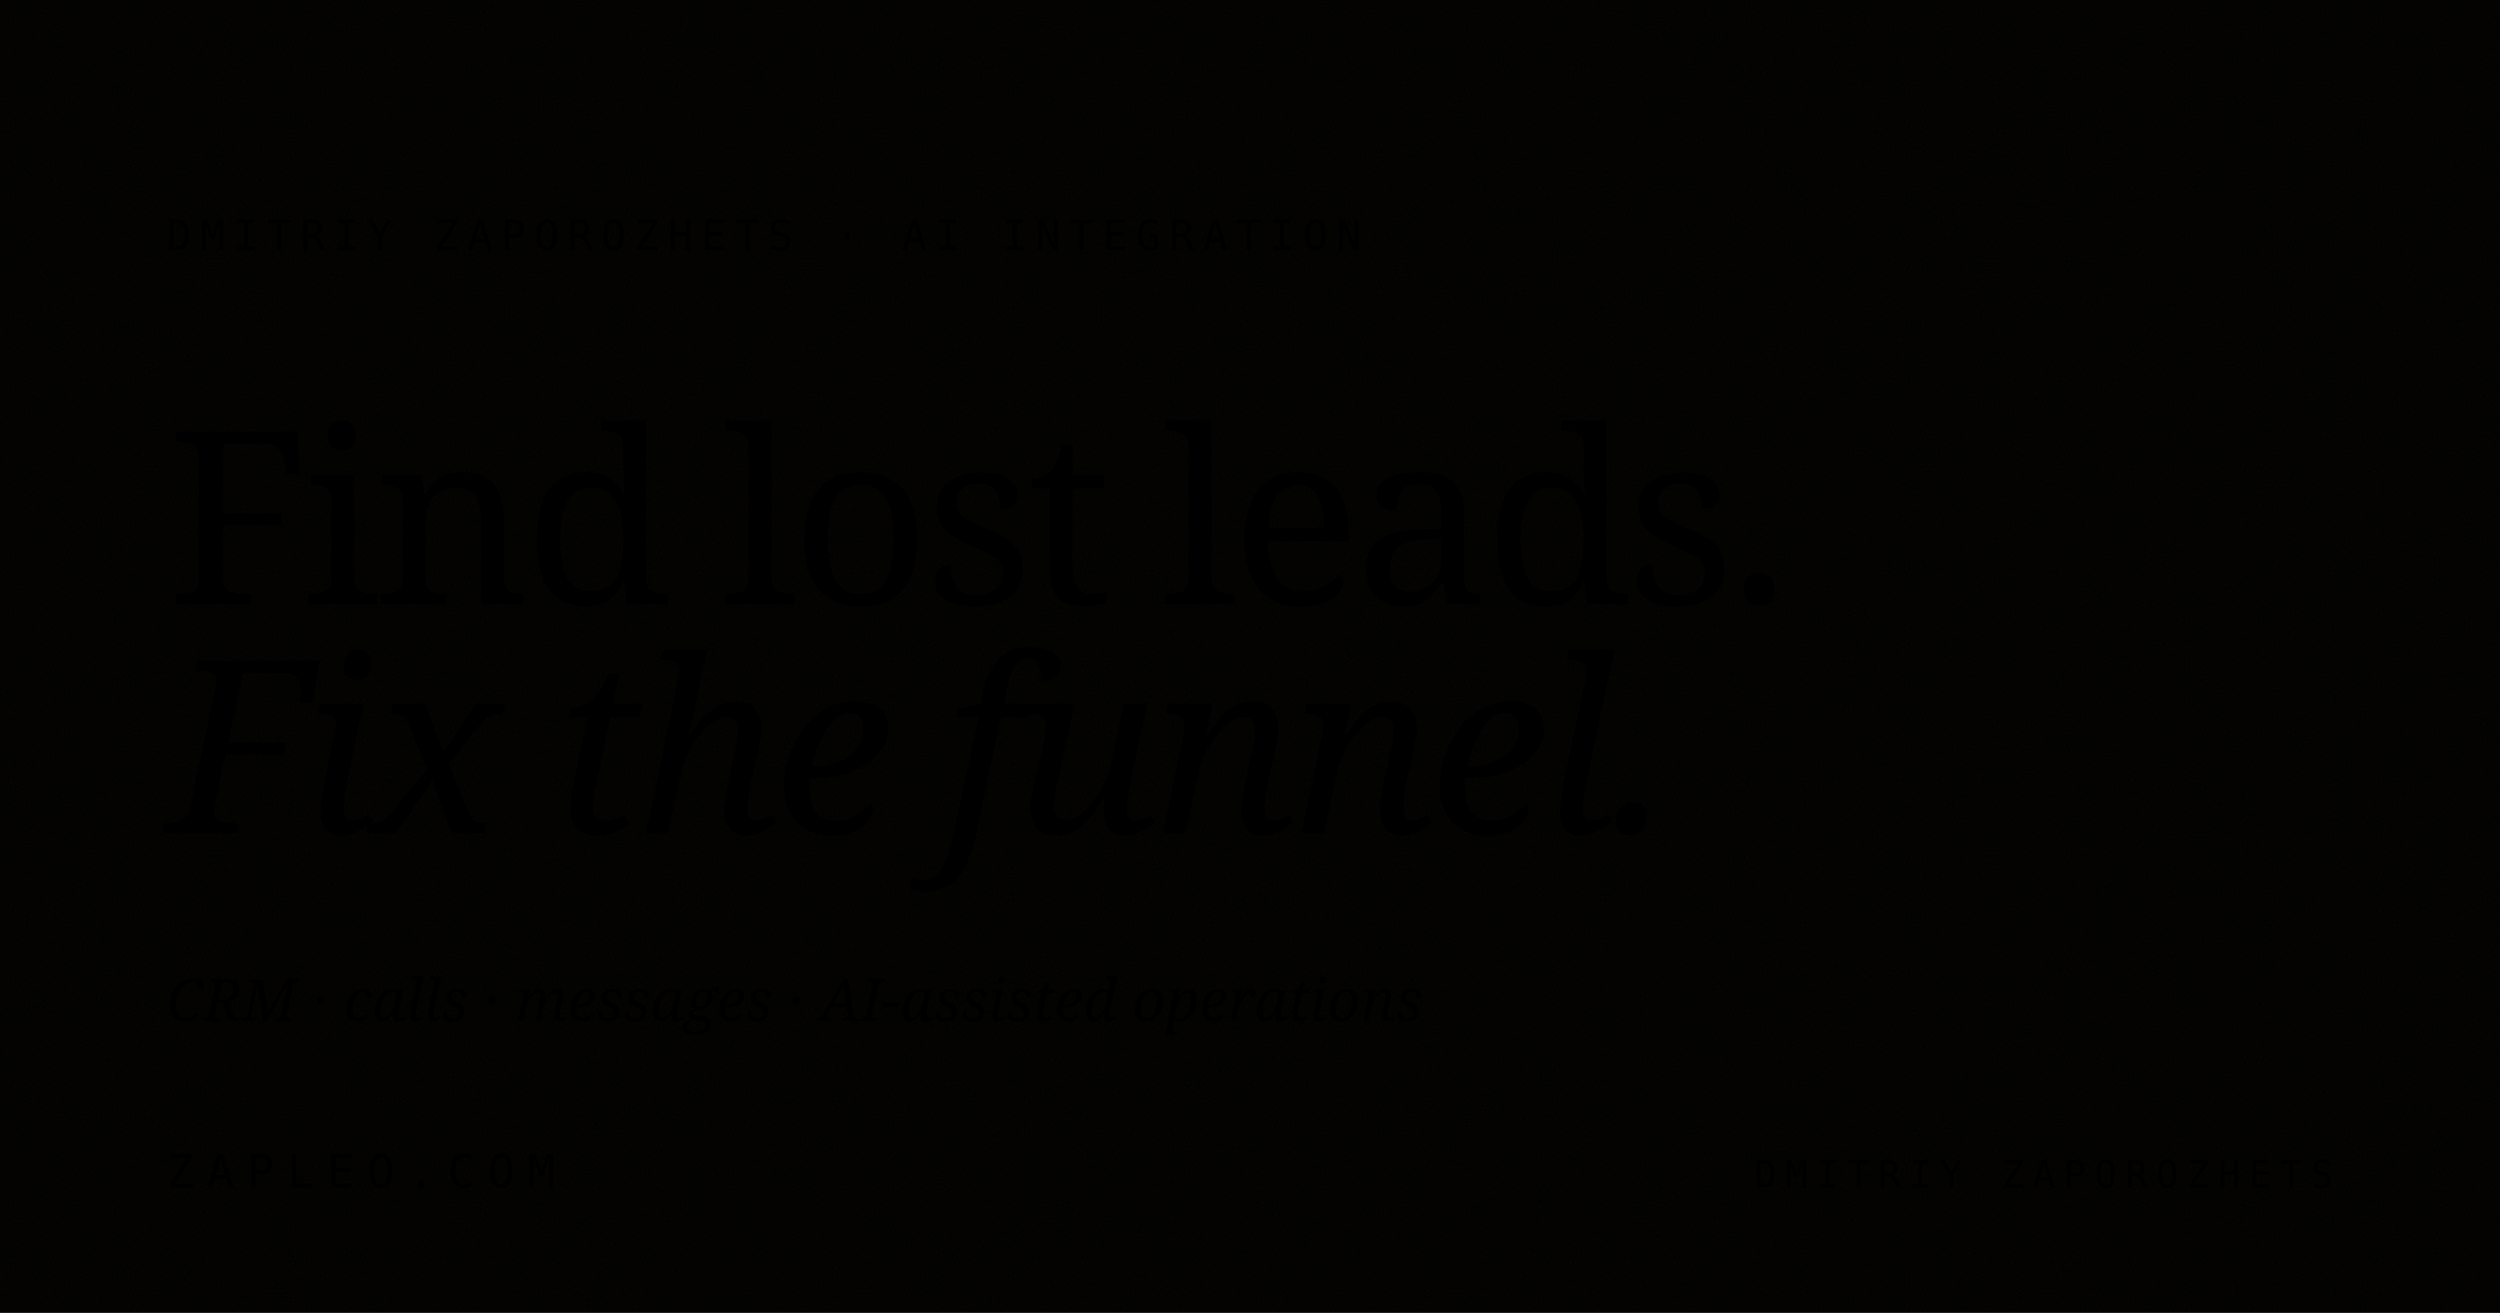
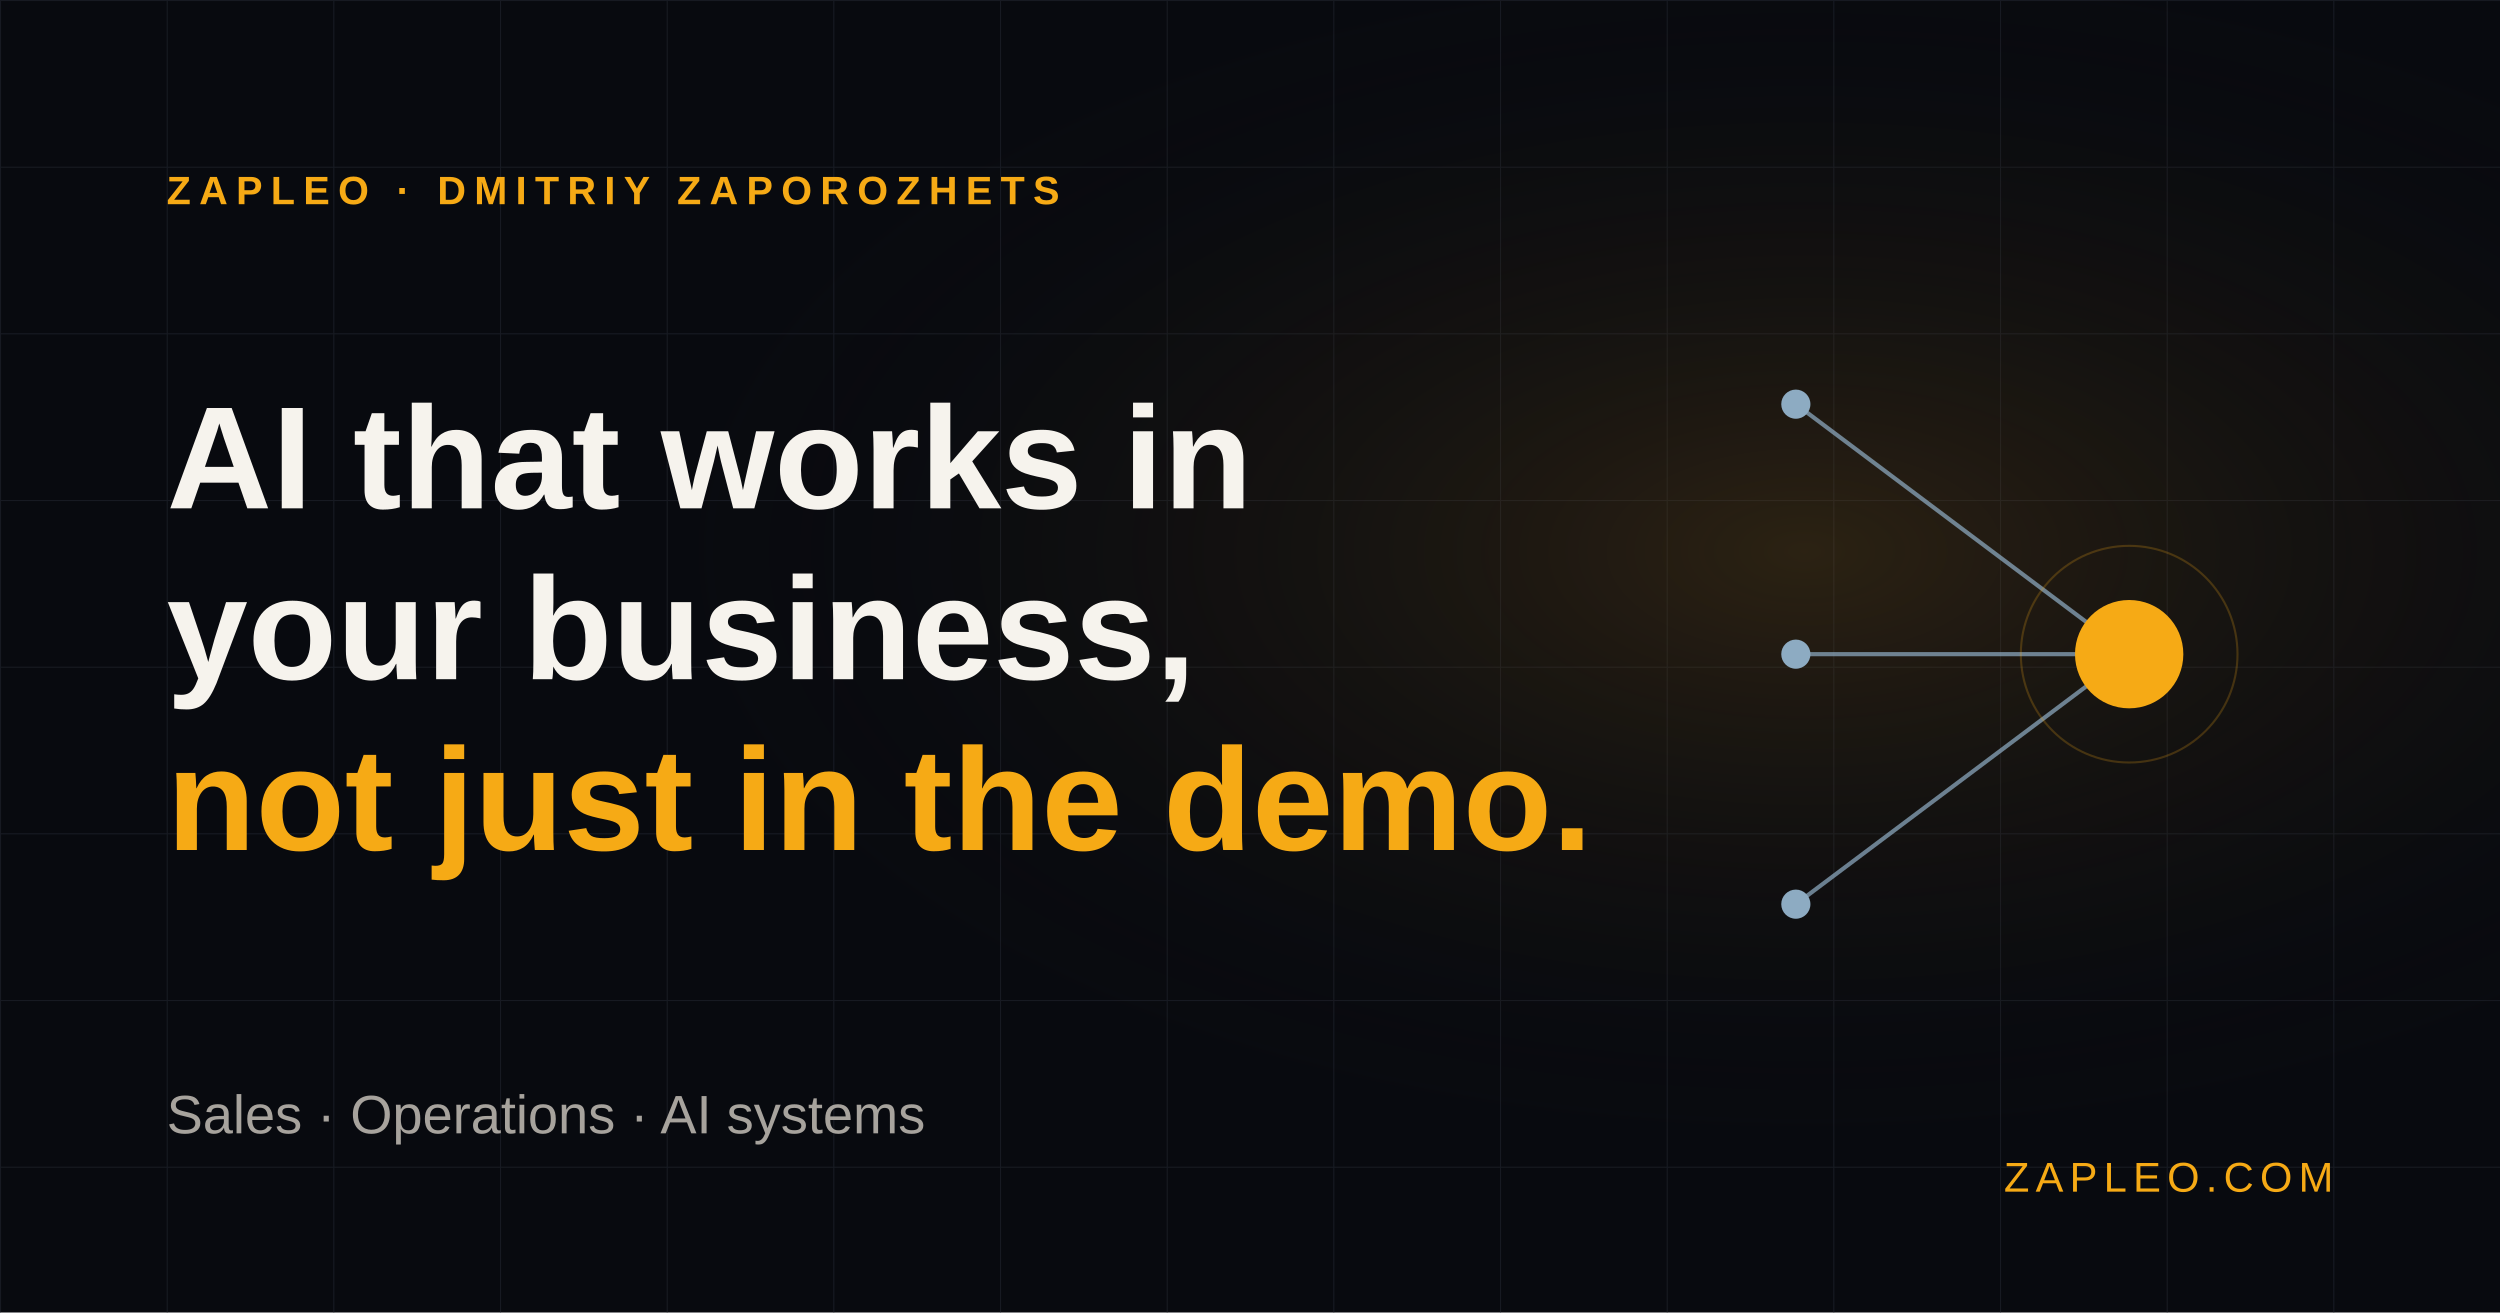
- <svg xmlns="http://www.w3.org/2000/svg" width="1200" height="630" viewBox="0 0 1200 630">
+ <svg xmlns="http://www.w3.org/2000/svg" width="1200" height="630" viewBox="0 0 1200 630" role="img" aria-label="Zapleo — AI that works in your business">
  <defs>
-     <linearGradient id="bg" x1="0" y1="0" x2="1" y2="1">
-       <stop offset="0%" stop-color="oklch(9% 0.015 55)" />
-       <stop offset="100%" stop-color="oklch(14% 0.020 60)" />
-     </linearGradient>
-     <radialGradient id="bloom" cx="0.75" cy="0.25" r="0.8">
-       <stop offset="0%" stop-color="oklch(60% 0.18 50 / 0.30)" />
-       <stop offset="60%" stop-color="oklch(60% 0.18 50 / 0)" />
+     <radialGradient id="glow" cx="72%" cy="42%" r="48%">
+       <stop stop-color="#72501a" stop-opacity=".34" />
+       <stop offset="1" stop-color="#080a0f" stop-opacity="0" />
    </radialGradient>
-     <radialGradient id="bloom2" cx="0.25" cy="0.85" r="0.7">
-       <stop offset="0%" stop-color="oklch(40% 0.12 30 / 0.30)" />
-       <stop offset="65%" stop-color="oklch(40% 0.12 30 / 0)" />
-     </radialGradient>
-     <filter id="noise">
-       <feTurbulence type="fractalNoise" baseFrequency="0.9" numOctaves="2" stitchTiles="stitch" />
-       <feColorMatrix values="0 0 0 0 0.9 0 0 0 0 0.7 0 0 0 0 0.3 0 0 0 0.05 0" />
-     </filter>
+     <pattern id="grid" width="80" height="80" patternUnits="userSpaceOnUse">
+       <path d="M80 0H0V80" fill="none" stroke="#222731" stroke-width="1" />
+     </pattern>
  </defs>
-   <rect width="1200" height="630" fill="url(#bg)" />
-   <rect width="1200" height="630" fill="url(#bloom)" />
-   <rect width="1200" height="630" fill="url(#bloom2)" />
-   <rect width="1200" height="630" filter="url(#noise)" opacity="0.5" />
-   <text x="80" y="120" font-family="ui-monospace, 'JetBrains Mono', monospace" font-size="20" fill="oklch(70% 0.03 70)" letter-spacing="4">
-     DMITRIY ZAPOROZHETS  ·  AI INTEGRATION
-   </text>
-   <text x="80" y="290" font-family="Georgia, 'Fraunces', serif" font-size="116" fill="oklch(95% 0.03 80)" font-weight="300" letter-spacing="-3">
-     Find lost leads.
-   </text>
-   <text x="80" y="400" font-family="Georgia, 'Fraunces', serif" font-size="116" fill="oklch(82% 0.18 70)" font-style="italic" font-weight="300" letter-spacing="-3">
-     Fix the funnel.
-   </text>
-   <text x="80" y="490" font-family="Georgia, serif" font-size="28" fill="oklch(70% 0.03 70)" font-style="italic">
-     CRM · calls · messages · AI-assisted operations
-   </text>
-   <text x="80" y="570" font-family="ui-monospace, 'JetBrains Mono', monospace" font-size="22" fill="oklch(82% 0.18 70)" letter-spacing="6">
-     ZAPLEO.COM
-   </text>
-   <text x="1120" y="570" font-family="ui-monospace, 'JetBrains Mono', monospace" font-size="18" fill="oklch(50% 0.025 65)" text-anchor="end" letter-spacing="4">
-     DMITRIY ZAPOROZHETS
-   </text>
+   <rect width="1200" height="630" fill="#080a0f" />
+   <rect width="1200" height="630" fill="url(#grid)" opacity=".55" />
+   <rect width="1200" height="630" fill="url(#glow)" />
+   <g fill="none" stroke="#8dabc2" stroke-width="2" opacity=".72">
+     <path d="M862 194 1022 314" />
+     <path d="M862 314h160" />
+     <path d="M862 434 1022 314" />
+   </g>
+   <g fill="#8dabc2">
+     <circle cx="862" cy="194" r="7" />
+     <circle cx="862" cy="314" r="7" />
+     <circle cx="862" cy="434" r="7" />
+   </g>
+   <circle cx="1022" cy="314" r="26" fill="#f6aa15" />
+   <circle cx="1022" cy="314" r="52" fill="none" stroke="#f6aa15" opacity=".22" />
+   <text x="80" y="98" fill="#f6aa15" font-family="Arial, sans-serif" font-size="19" font-weight="700" letter-spacing="4">ZAPLEO · DMITRIY ZAPOROZHETS</text>
+   <text x="80" y="244" fill="#f6f3ed" font-family="Arial, sans-serif" font-size="70" font-weight="700">AI that works in</text>
+   <text x="80" y="326" fill="#f6f3ed" font-family="Arial, sans-serif" font-size="70" font-weight="700">your business,</text>
+   <text x="80" y="408" fill="#f6aa15" font-family="Arial, sans-serif" font-size="70" font-weight="700">not just in the demo.</text>
+   <text x="80" y="544" fill="#a7a39d" font-family="Arial, sans-serif" font-size="26">Sales · Operations · AI systems</text>
+   <text x="1120" y="572" fill="#f6aa15" font-family="Arial, sans-serif" font-size="20" text-anchor="end" letter-spacing="3">ZAPLEO.COM</text>
</svg>
